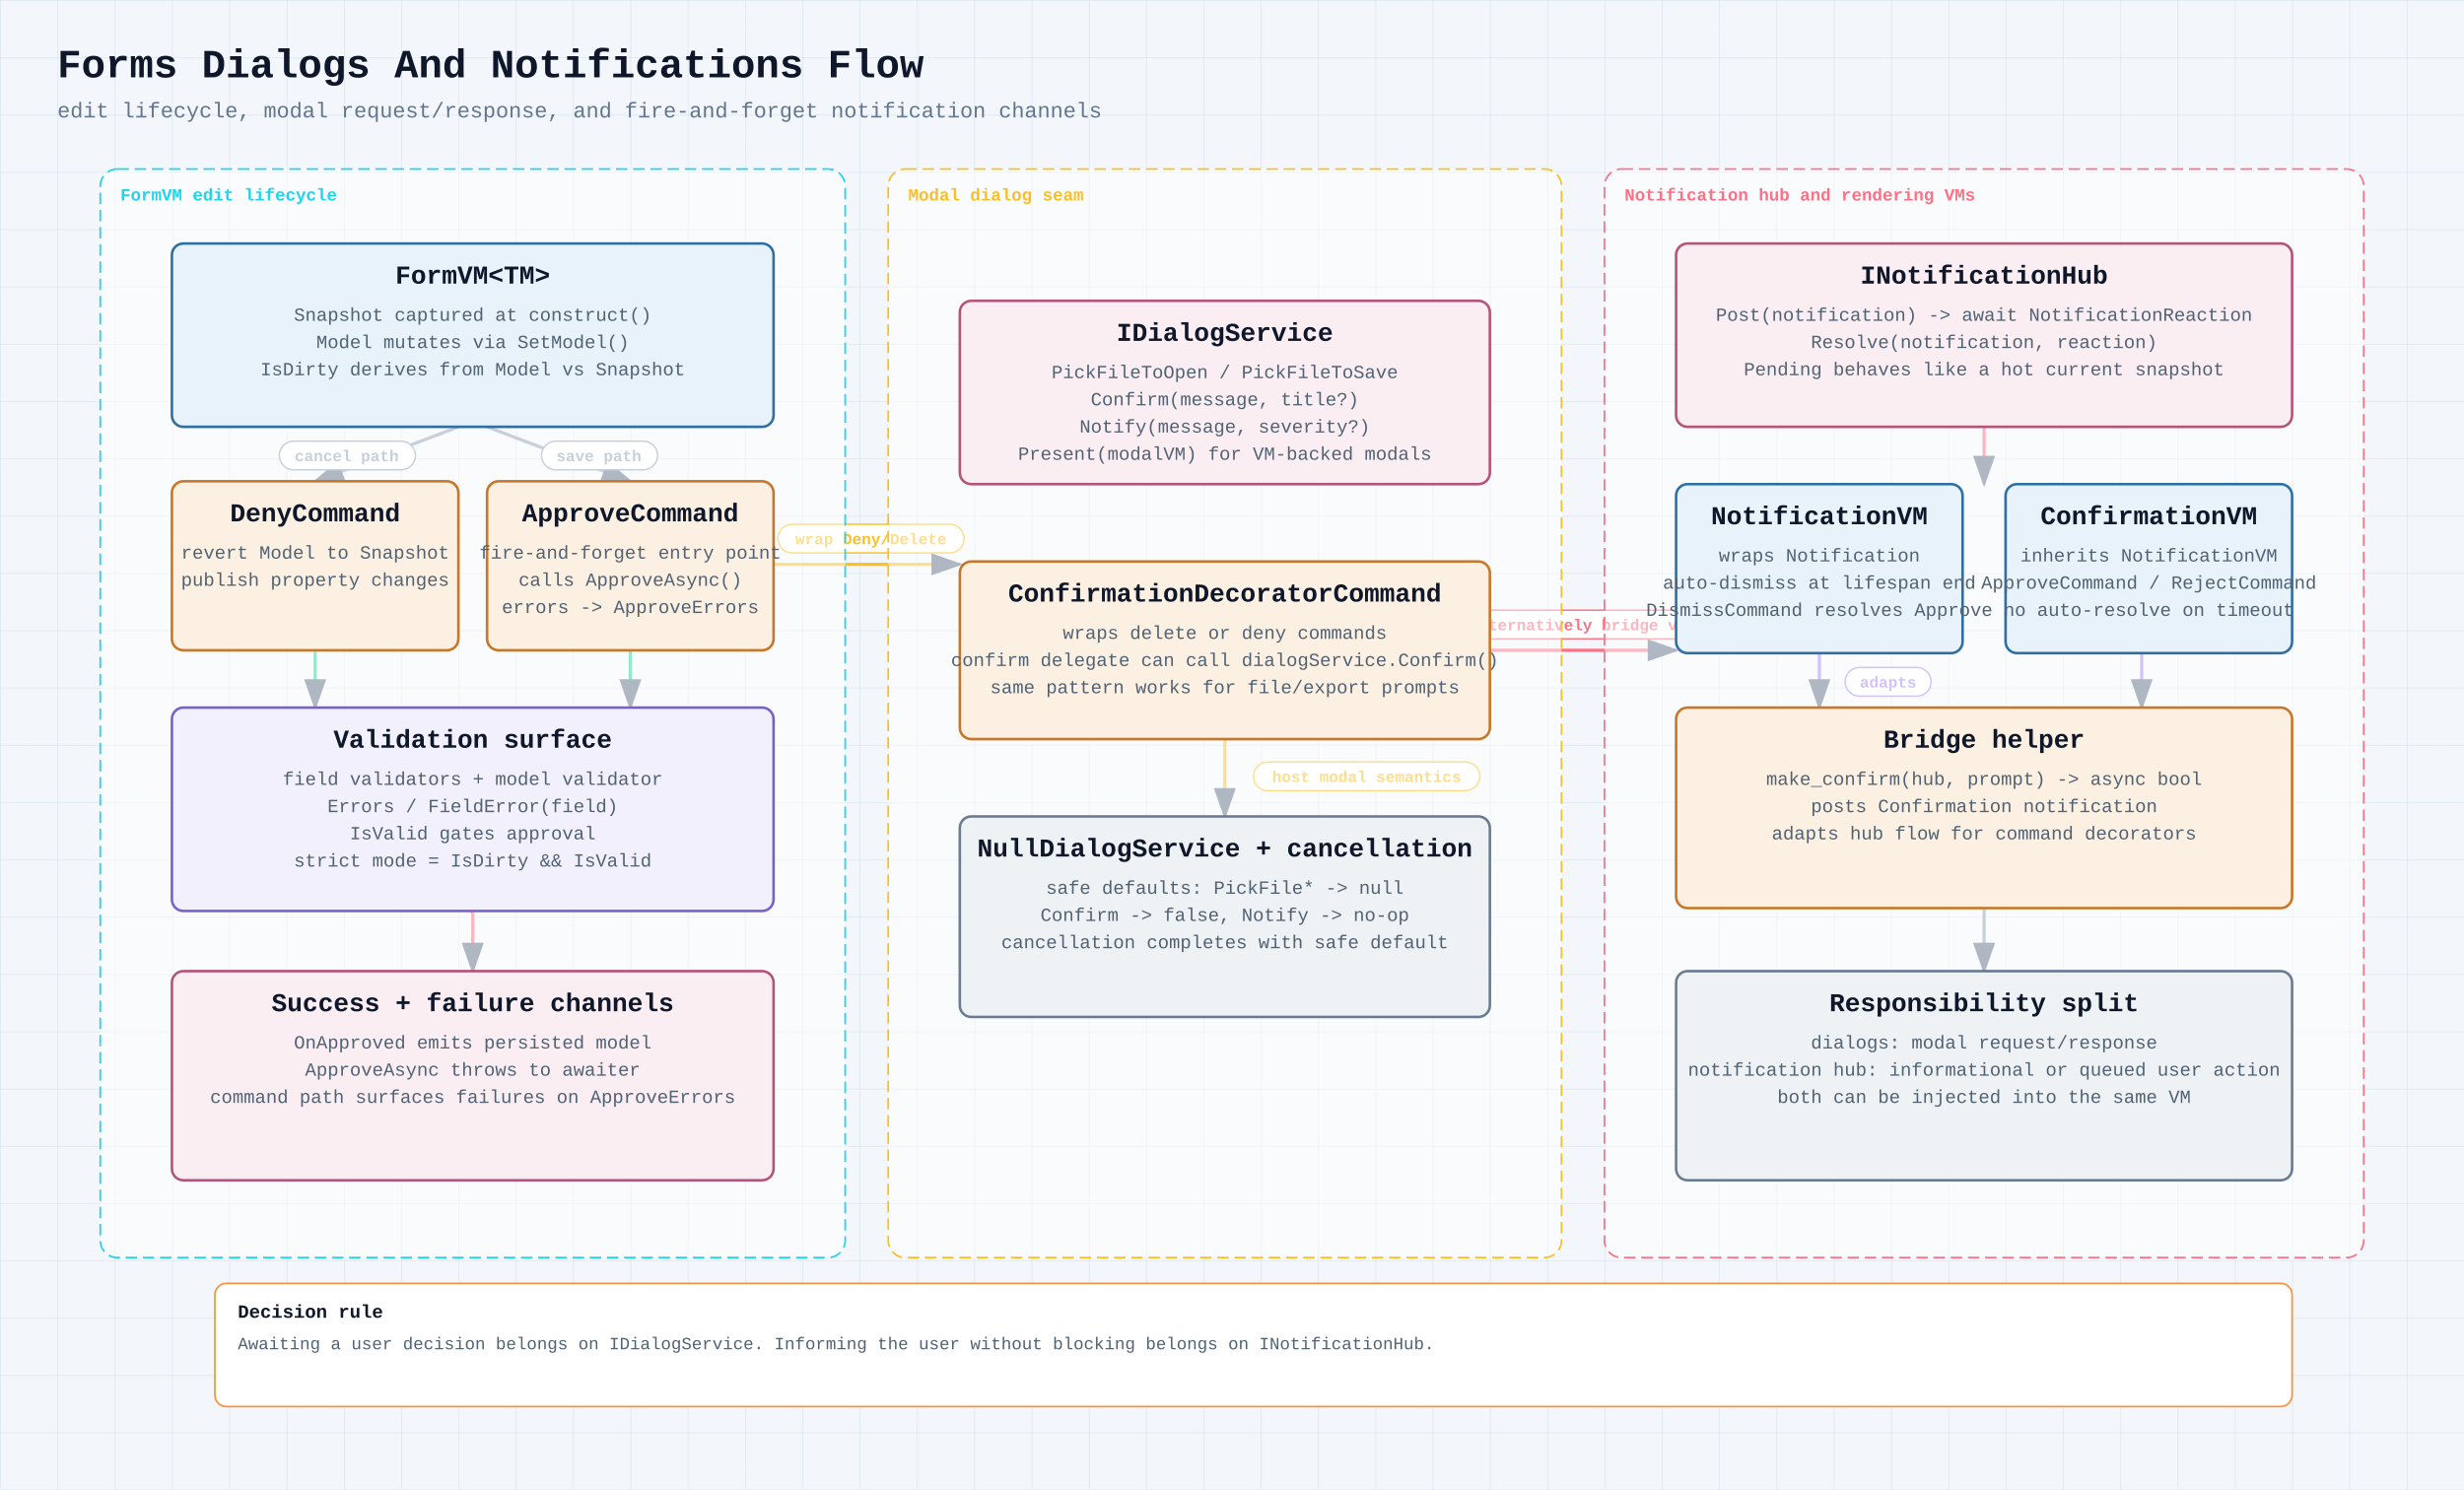
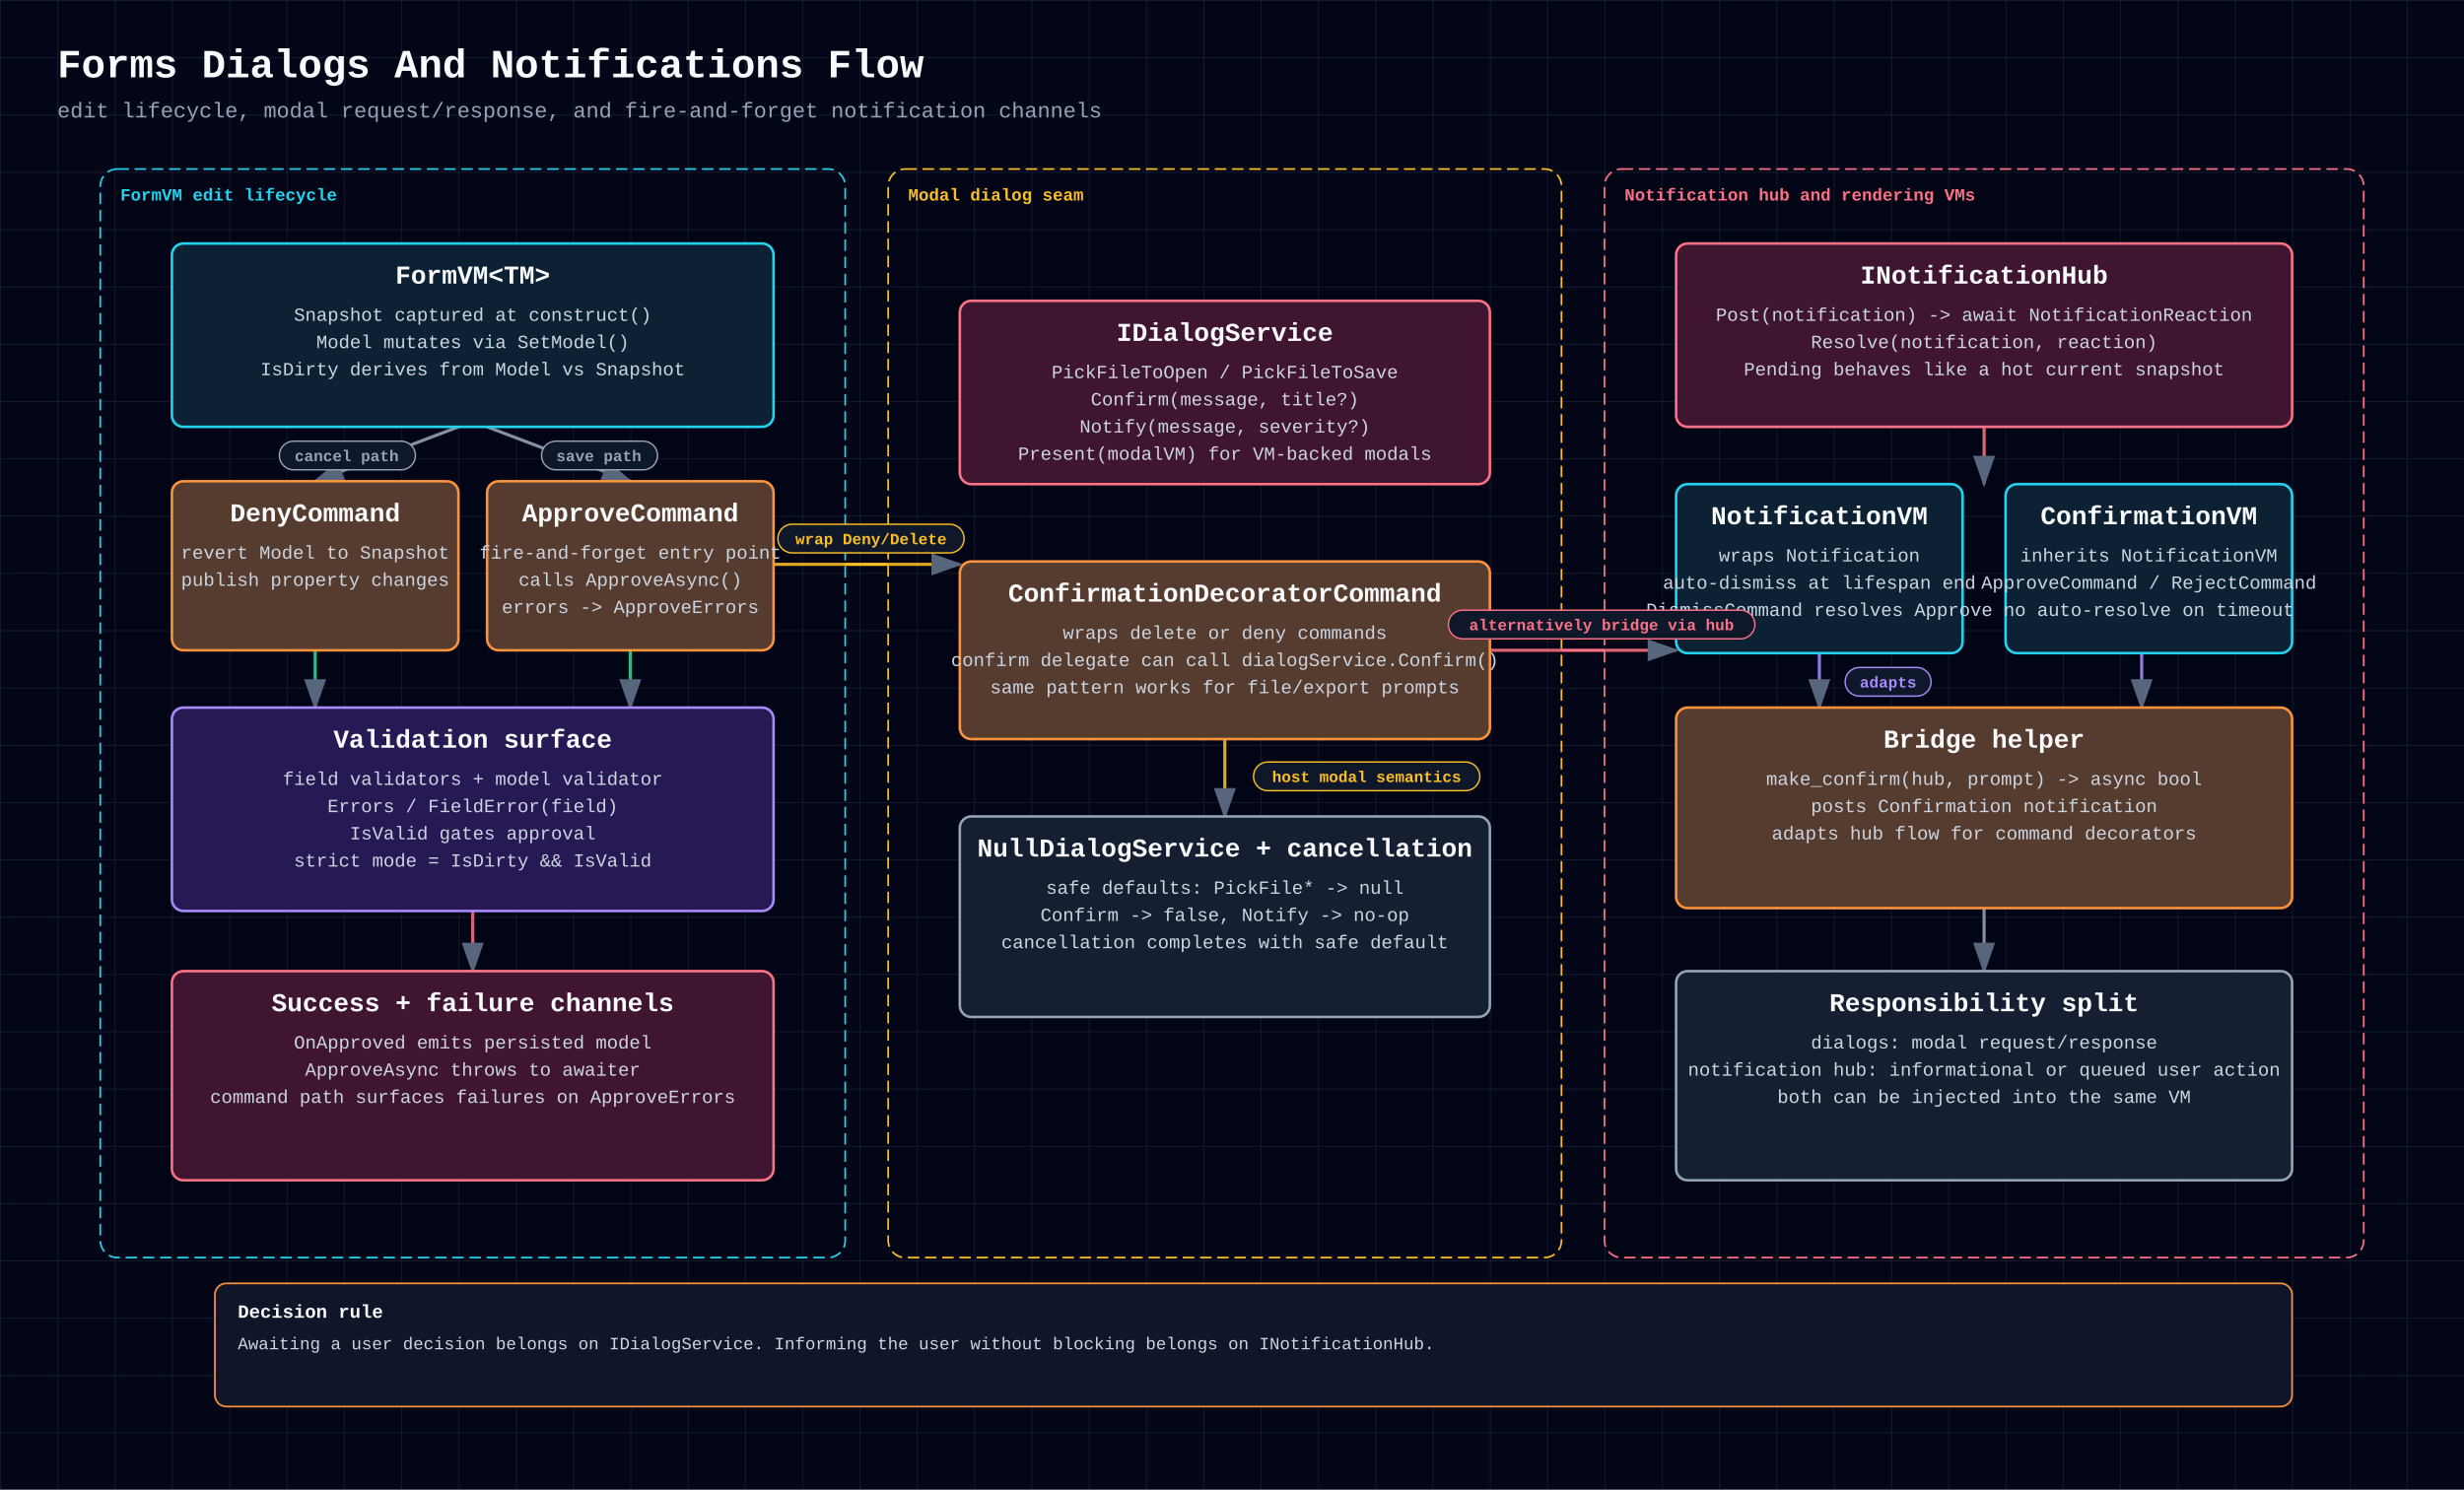
- <svg xmlns="http://www.w3.org/2000/svg" width="1720" height="1040" viewBox="0 0 1720 1040" style="font-family: ui-monospace, SFMono-Regular, Menlo, Monaco, Consolas, 'Liberation Mono', 'Courier New', monospace;">
+ <svg xmlns="http://www.w3.org/2000/svg" width="1720" height="1040" viewBox="0 0 1720 1040" style="font-family: 'JetBrains Mono', ui-monospace, SFMono-Regular, Menlo, Monaco, Consolas, 'Liberation Mono', 'Courier New', monospace;">
  <defs>
    <style>
-       text { font-family: ui-monospace, SFMono-Regular, Menlo, Monaco, Consolas, 'Liberation Mono', 'Courier New', monospace; }
+       text { font-family: 'JetBrains Mono', ui-monospace, SFMono-Regular, Menlo, Monaco, Consolas, 'Liberation Mono', 'Courier New', monospace; }
    </style>
    <pattern id="grid" width="40" height="40" patternUnits="userSpaceOnUse">
-       <path d="M 40 0 L 0 0 0 40" fill="none" stroke="#d7e1ec" stroke-width="0.8" />
+       <path d="M 40 0 L 0 0 0 40" fill="none" stroke="#1e293b" stroke-width="0.8" />
    </pattern>
    <marker id="arrowhead" markerWidth="10" markerHeight="7" refX="9" refY="3.5" orient="auto">
      <polygon points="0 0, 10 3.5, 0 7" fill="#64748b" />
    </marker>
  </defs>
-   <rect width="100%" height="100%" fill="#f3f7fb" />
+   <rect width="100%" height="100%" fill="#020617" />
  <rect width="100%" height="100%" fill="url(#grid)" />
-   <text x="40" y="54" fill="#0f172a" font-size="28" font-weight="700" text-anchor="start">Forms Dialogs And Notifications Flow</text>
-   <text x="40" y="82" fill="#64748b" font-size="15" font-weight="400" text-anchor="start">edit lifecycle, modal request/response, and fire-and-forget notification channels</text>
+   <text x="40" y="54" fill="#f8fafc" font-size="28" font-weight="700" text-anchor="start">Forms Dialogs And Notifications Flow</text>
+   <text x="40" y="82" fill="#94a3b8" font-size="15" font-weight="400" text-anchor="start">edit lifecycle, modal request/response, and fire-and-forget notification channels</text>
  <polyline points="320,298 220,336" fill="none" stroke="#94a3b8" stroke-width="2.2" marker-end="url(#arrowhead)" />
-   <rect x="195" y="308" width="95" height="20" rx="10" fill="#ffffff" stroke="#94a3b8" stroke-width="1" />
-   <text x="242" y="322" fill="#94a3b8" font-size="11" font-weight="700" text-anchor="middle">cancel path</text>
  <polyline points="340,298 440,336" fill="none" stroke="#94a3b8" stroke-width="2.2" marker-end="url(#arrowhead)" />
-   <rect x="378" y="308" width="81" height="20" rx="10" fill="#ffffff" stroke="#94a3b8" stroke-width="1" />
-   <text x="418" y="322" fill="#94a3b8" font-size="11" font-weight="700" text-anchor="middle">save path</text>
  <polyline points="220,454 220,494" fill="none" stroke="#34d399" stroke-width="2.2" marker-end="url(#arrowhead)" />
  <polyline points="440,454 440,494" fill="none" stroke="#34d399" stroke-width="2.2" marker-end="url(#arrowhead)" />
  <polyline points="330,636 330,678" fill="none" stroke="#fb7185" stroke-width="2.2" marker-end="url(#arrowhead)" />
  <polyline points="540,394 670,394" fill="none" stroke="#fbbf24" stroke-width="2.2" marker-end="url(#arrowhead)" />
-   <rect x="543" y="366" width="130" height="20" rx="10" fill="#ffffff" stroke="#fbbf24" stroke-width="1" />
-   <text x="608" y="380" fill="#fbbf24" font-size="11" font-weight="700" text-anchor="middle">wrap Deny/Delete</text>
  <polyline points="855,516 855,570" fill="none" stroke="#fbbf24" stroke-width="2.2" marker-end="url(#arrowhead)" />
-   <rect x="875" y="532" width="158" height="20" rx="10" fill="#ffffff" stroke="#fbbf24" stroke-width="1" />
-   <text x="954" y="546" fill="#fbbf24" font-size="11" font-weight="700" text-anchor="middle">host modal semantics</text>
  <polyline points="1040,454 1170,454" fill="none" stroke="#fb7185" stroke-width="2.2" marker-end="url(#arrowhead)" />
-   <rect x="1011" y="426" width="214" height="20" rx="10" fill="#ffffff" stroke="#fb7185" stroke-width="1" />
-   <text x="1118" y="440" fill="#fb7185" font-size="11" font-weight="700" text-anchor="middle">alternatively bridge via hub</text>
  <polyline points="1385,298 1385,338" fill="none" stroke="#fb7185" stroke-width="2.2" marker-end="url(#arrowhead)" />
  <polyline points="1270,456 1270,494" fill="none" stroke="#a78bfa" stroke-width="2.2" marker-end="url(#arrowhead)" />
-   <rect x="1288" y="466" width="60" height="20" rx="10" fill="#ffffff" stroke="#a78bfa" stroke-width="1" />
-   <text x="1318" y="480" fill="#a78bfa" font-size="11" font-weight="700" text-anchor="middle">adapts</text>
  <polyline points="1495,456 1495,494" fill="none" stroke="#a78bfa" stroke-width="2.2" marker-end="url(#arrowhead)" />
  <polyline points="1385,634 1385,678" fill="none" stroke="#94a3b8" stroke-width="2.2" marker-end="url(#arrowhead)" />
-   <rect x="70" y="118" width="520" height="760" rx="12" fill="rgba(255, 255, 255, 0.48)" stroke="#22d3ee" stroke-width="1.2" stroke-dasharray="8 4" />
+   <rect x="70" y="118" width="520" height="760" rx="12" fill="rgba(2, 6, 23, 0.12)" stroke="#22d3ee" stroke-width="1.2" stroke-dasharray="8 4" />
  <text x="84" y="140" fill="#22d3ee" font-size="12" font-weight="700" text-anchor="start">FormVM edit lifecycle</text>
-   <rect x="620" y="118" width="470" height="760" rx="12" fill="rgba(255, 255, 255, 0.48)" stroke="#fbbf24" stroke-width="1.2" stroke-dasharray="8 4" />
+   <rect x="620" y="118" width="470" height="760" rx="12" fill="rgba(2, 6, 23, 0.12)" stroke="#fbbf24" stroke-width="1.2" stroke-dasharray="8 4" />
  <text x="634" y="140" fill="#fbbf24" font-size="12" font-weight="700" text-anchor="start">Modal dialog seam</text>
-   <rect x="1120" y="118" width="530" height="760" rx="12" fill="rgba(255, 255, 255, 0.48)" stroke="#fb7185" stroke-width="1.2" stroke-dasharray="8 4" />
+   <rect x="1120" y="118" width="530" height="760" rx="12" fill="rgba(2, 6, 23, 0.12)" stroke="#fb7185" stroke-width="1.2" stroke-dasharray="8 4" />
  <text x="1134" y="140" fill="#fb7185" font-size="12" font-weight="700" text-anchor="start">Notification hub and rendering VMs</text>
-   <rect x="120" y="170" width="420" height="128" rx="8" fill="#ffffff" />
-   <rect x="120" y="170" width="420" height="128" rx="8" fill="rgba(102, 170, 226, 0.16)" stroke="#2f6fa3" stroke-width="1.8" />
-   <text x="330" y="198" fill="#0f172a" font-size="18" font-weight="700" text-anchor="middle">FormVM&lt;TM&gt;</text>
-   <text x="330" y="224" fill="#516273" font-size="13" font-weight="400" text-anchor="middle">Snapshot captured at construct()</text>
-   <text x="330" y="243" fill="#516273" font-size="13" font-weight="400" text-anchor="middle">Model mutates via SetModel()</text>
-   <text x="330" y="262" fill="#516273" font-size="13" font-weight="400" text-anchor="middle">IsDirty derives from Model vs Snapshot</text>
-   <rect x="120" y="336" width="200" height="118" rx="8" fill="#ffffff" />
-   <rect x="120" y="336" width="200" height="118" rx="8" fill="rgba(239, 174, 104, 0.18)" stroke="#c77729" stroke-width="1.8" />
-   <text x="220" y="364" fill="#0f172a" font-size="18" font-weight="700" text-anchor="middle">DenyCommand</text>
-   <text x="220" y="390" fill="#516273" font-size="13" font-weight="400" text-anchor="middle">revert Model to Snapshot</text>
-   <text x="220" y="409" fill="#516273" font-size="13" font-weight="400" text-anchor="middle">publish property changes</text>
-   <rect x="340" y="336" width="200" height="118" rx="8" fill="#ffffff" />
-   <rect x="340" y="336" width="200" height="118" rx="8" fill="rgba(239, 174, 104, 0.18)" stroke="#c77729" stroke-width="1.8" />
-   <text x="440" y="364" fill="#0f172a" font-size="18" font-weight="700" text-anchor="middle">ApproveCommand</text>
-   <text x="440" y="390" fill="#516273" font-size="13" font-weight="400" text-anchor="middle">fire-and-forget entry point</text>
-   <text x="440" y="409" fill="#516273" font-size="13" font-weight="400" text-anchor="middle">calls ApproveAsync()</text>
-   <text x="440" y="428" fill="#516273" font-size="13" font-weight="400" text-anchor="middle">errors -&gt; ApproveErrors</text>
-   <rect x="120" y="494" width="420" height="142" rx="8" fill="#ffffff" />
-   <rect x="120" y="494" width="420" height="142" rx="8" fill="rgba(174, 161, 231, 0.16)" stroke="#7862c9" stroke-width="1.8" />
-   <text x="330" y="522" fill="#0f172a" font-size="18" font-weight="700" text-anchor="middle">Validation surface</text>
-   <text x="330" y="548" fill="#516273" font-size="13" font-weight="400" text-anchor="middle">field validators + model validator</text>
-   <text x="330" y="567" fill="#516273" font-size="13" font-weight="400" text-anchor="middle">Errors / FieldError(field)</text>
-   <text x="330" y="586" fill="#516273" font-size="13" font-weight="400" text-anchor="middle">IsValid gates approval</text>
-   <text x="330" y="605" fill="#516273" font-size="13" font-weight="400" text-anchor="middle">strict mode = IsDirty &amp;&amp; IsValid</text>
-   <rect x="120" y="678" width="420" height="146" rx="8" fill="#ffffff" />
-   <rect x="120" y="678" width="420" height="146" rx="8" fill="rgba(220, 145, 179, 0.16)" stroke="#b55479" stroke-width="1.8" />
-   <text x="330" y="706" fill="#0f172a" font-size="18" font-weight="700" text-anchor="middle">Success + failure channels</text>
-   <text x="330" y="732" fill="#516273" font-size="13" font-weight="400" text-anchor="middle">OnApproved emits persisted model</text>
-   <text x="330" y="751" fill="#516273" font-size="13" font-weight="400" text-anchor="middle">ApproveAsync throws to awaiter</text>
-   <text x="330" y="770" fill="#516273" font-size="13" font-weight="400" text-anchor="middle">command path surfaces failures on ApproveErrors</text>
-   <rect x="670" y="210" width="370" height="128" rx="8" fill="#ffffff" />
-   <rect x="670" y="210" width="370" height="128" rx="8" fill="rgba(220, 145, 179, 0.16)" stroke="#b55479" stroke-width="1.8" />
-   <text x="855" y="238" fill="#0f172a" font-size="18" font-weight="700" text-anchor="middle">IDialogService</text>
-   <text x="855" y="264" fill="#516273" font-size="13" font-weight="400" text-anchor="middle">PickFileToOpen / PickFileToSave</text>
-   <text x="855" y="283" fill="#516273" font-size="13" font-weight="400" text-anchor="middle">Confirm(message, title?)</text>
-   <text x="855" y="302" fill="#516273" font-size="13" font-weight="400" text-anchor="middle">Notify(message, severity?)</text>
-   <text x="855" y="321" fill="#516273" font-size="13" font-weight="400" text-anchor="middle">Present(modalVM) for VM-backed modals</text>
-   <rect x="670" y="392" width="370" height="124" rx="8" fill="#ffffff" />
-   <rect x="670" y="392" width="370" height="124" rx="8" fill="rgba(239, 174, 104, 0.18)" stroke="#c77729" stroke-width="1.8" />
-   <text x="855" y="420" fill="#0f172a" font-size="18" font-weight="700" text-anchor="middle">ConfirmationDecoratorCommand</text>
-   <text x="855" y="446" fill="#516273" font-size="13" font-weight="400" text-anchor="middle">wraps delete or deny commands</text>
-   <text x="855" y="465" fill="#516273" font-size="13" font-weight="400" text-anchor="middle">confirm delegate can call dialogService.Confirm()</text>
-   <text x="855" y="484" fill="#516273" font-size="13" font-weight="400" text-anchor="middle">same pattern works for file/export prompts</text>
-   <rect x="670" y="570" width="370" height="140" rx="8" fill="#ffffff" />
-   <rect x="670" y="570" width="370" height="140" rx="8" fill="rgba(170, 184, 201, 0.18)" stroke="#6a7c91" stroke-width="1.8" />
-   <text x="855" y="598" fill="#0f172a" font-size="18" font-weight="700" text-anchor="middle">NullDialogService + cancellation</text>
-   <text x="855" y="624" fill="#516273" font-size="13" font-weight="400" text-anchor="middle">safe defaults: PickFile* -&gt; null</text>
-   <text x="855" y="643" fill="#516273" font-size="13" font-weight="400" text-anchor="middle">Confirm -&gt; false, Notify -&gt; no-op</text>
-   <text x="855" y="662" fill="#516273" font-size="13" font-weight="400" text-anchor="middle">cancellation completes with safe default</text>
-   <rect x="1170" y="170" width="430" height="128" rx="8" fill="#ffffff" />
-   <rect x="1170" y="170" width="430" height="128" rx="8" fill="rgba(220, 145, 179, 0.16)" stroke="#b55479" stroke-width="1.8" />
-   <text x="1385" y="198" fill="#0f172a" font-size="18" font-weight="700" text-anchor="middle">INotificationHub</text>
-   <text x="1385" y="224" fill="#516273" font-size="13" font-weight="400" text-anchor="middle">Post(notification) -&gt; await NotificationReaction</text>
-   <text x="1385" y="243" fill="#516273" font-size="13" font-weight="400" text-anchor="middle">Resolve(notification, reaction)</text>
-   <text x="1385" y="262" fill="#516273" font-size="13" font-weight="400" text-anchor="middle">Pending behaves like a hot current snapshot</text>
-   <rect x="1170" y="338" width="200" height="118" rx="8" fill="#ffffff" />
-   <rect x="1170" y="338" width="200" height="118" rx="8" fill="rgba(102, 170, 226, 0.16)" stroke="#2f6fa3" stroke-width="1.8" />
-   <text x="1270" y="366" fill="#0f172a" font-size="18" font-weight="700" text-anchor="middle">NotificationVM</text>
-   <text x="1270" y="392" fill="#516273" font-size="13" font-weight="400" text-anchor="middle">wraps Notification</text>
-   <text x="1270" y="411" fill="#516273" font-size="13" font-weight="400" text-anchor="middle">auto-dismiss at lifespan end</text>
-   <text x="1270" y="430" fill="#516273" font-size="13" font-weight="400" text-anchor="middle">DismissCommand resolves Approve</text>
-   <rect x="1400" y="338" width="200" height="118" rx="8" fill="#ffffff" />
-   <rect x="1400" y="338" width="200" height="118" rx="8" fill="rgba(102, 170, 226, 0.16)" stroke="#2f6fa3" stroke-width="1.8" />
-   <text x="1500" y="366" fill="#0f172a" font-size="18" font-weight="700" text-anchor="middle">ConfirmationVM</text>
-   <text x="1500" y="392" fill="#516273" font-size="13" font-weight="400" text-anchor="middle">inherits NotificationVM</text>
-   <text x="1500" y="411" fill="#516273" font-size="13" font-weight="400" text-anchor="middle">ApproveCommand / RejectCommand</text>
-   <text x="1500" y="430" fill="#516273" font-size="13" font-weight="400" text-anchor="middle">no auto-resolve on timeout</text>
-   <rect x="1170" y="494" width="430" height="140" rx="8" fill="#ffffff" />
-   <rect x="1170" y="494" width="430" height="140" rx="8" fill="rgba(239, 174, 104, 0.18)" stroke="#c77729" stroke-width="1.8" />
-   <text x="1385" y="522" fill="#0f172a" font-size="18" font-weight="700" text-anchor="middle">Bridge helper</text>
-   <text x="1385" y="548" fill="#516273" font-size="13" font-weight="400" text-anchor="middle">make_confirm(hub, prompt) -&gt; async bool</text>
-   <text x="1385" y="567" fill="#516273" font-size="13" font-weight="400" text-anchor="middle">posts Confirmation notification</text>
-   <text x="1385" y="586" fill="#516273" font-size="13" font-weight="400" text-anchor="middle">adapts hub flow for command decorators</text>
-   <rect x="1170" y="678" width="430" height="146" rx="8" fill="#ffffff" />
-   <rect x="1170" y="678" width="430" height="146" rx="8" fill="rgba(170, 184, 201, 0.18)" stroke="#6a7c91" stroke-width="1.8" />
-   <text x="1385" y="706" fill="#0f172a" font-size="18" font-weight="700" text-anchor="middle">Responsibility split</text>
-   <text x="1385" y="732" fill="#516273" font-size="13" font-weight="400" text-anchor="middle">dialogs: modal request/response</text>
-   <text x="1385" y="751" fill="#516273" font-size="13" font-weight="400" text-anchor="middle">notification hub: informational or queued user action</text>
-   <text x="1385" y="770" fill="#516273" font-size="13" font-weight="400" text-anchor="middle">both can be injected into the same VM</text>
-   <rect x="150" y="896" width="1450" height="86" rx="8" fill="#f8fbff" />
-   <rect x="150" y="896" width="1450" height="86" rx="8" fill="rgba(255, 255, 255, 0.94)" stroke="#fb923c" stroke-width="1.2" />
-   <text x="166" y="920" fill="#0f172a" font-size="13" font-weight="700" text-anchor="start">Decision rule</text>
-   <text x="166" y="942" fill="#516273" font-size="12" font-weight="400" text-anchor="start">Awaiting a user decision belongs on IDialogService. Informing the user without blocking belongs on INotificationHub.</text>
+   <rect x="120" y="170" width="420" height="128" rx="8" fill="#0f172a" />
+   <rect x="120" y="170" width="420" height="128" rx="8" fill="rgba(8, 51, 68, 0.4)" stroke="#22d3ee" stroke-width="1.8" />
+   <text x="330" y="198" fill="#f8fafc" font-size="18" font-weight="700" text-anchor="middle">FormVM&lt;TM&gt;</text>
+   <text x="330" y="224" fill="#cbd5e1" font-size="13" font-weight="400" text-anchor="middle">Snapshot captured at construct()</text>
+   <text x="330" y="243" fill="#cbd5e1" font-size="13" font-weight="400" text-anchor="middle">Model mutates via SetModel()</text>
+   <text x="330" y="262" fill="#cbd5e1" font-size="13" font-weight="400" text-anchor="middle">IsDirty derives from Model vs Snapshot</text>
+   <rect x="120" y="336" width="200" height="118" rx="8" fill="#0f172a" />
+   <rect x="120" y="336" width="200" height="118" rx="8" fill="rgba(251, 146, 60, 0.3)" stroke="#fb923c" stroke-width="1.8" />
+   <text x="220" y="364" fill="#f8fafc" font-size="18" font-weight="700" text-anchor="middle">DenyCommand</text>
+   <text x="220" y="390" fill="#cbd5e1" font-size="13" font-weight="400" text-anchor="middle">revert Model to Snapshot</text>
+   <text x="220" y="409" fill="#cbd5e1" font-size="13" font-weight="400" text-anchor="middle">publish property changes</text>
+   <rect x="340" y="336" width="200" height="118" rx="8" fill="#0f172a" />
+   <rect x="340" y="336" width="200" height="118" rx="8" fill="rgba(251, 146, 60, 0.3)" stroke="#fb923c" stroke-width="1.8" />
+   <text x="440" y="364" fill="#f8fafc" font-size="18" font-weight="700" text-anchor="middle">ApproveCommand</text>
+   <text x="440" y="390" fill="#cbd5e1" font-size="13" font-weight="400" text-anchor="middle">fire-and-forget entry point</text>
+   <text x="440" y="409" fill="#cbd5e1" font-size="13" font-weight="400" text-anchor="middle">calls ApproveAsync()</text>
+   <text x="440" y="428" fill="#cbd5e1" font-size="13" font-weight="400" text-anchor="middle">errors -&gt; ApproveErrors</text>
+   <rect x="120" y="494" width="420" height="142" rx="8" fill="#0f172a" />
+   <rect x="120" y="494" width="420" height="142" rx="8" fill="rgba(76, 29, 149, 0.4)" stroke="#a78bfa" stroke-width="1.8" />
+   <text x="330" y="522" fill="#f8fafc" font-size="18" font-weight="700" text-anchor="middle">Validation surface</text>
+   <text x="330" y="548" fill="#cbd5e1" font-size="13" font-weight="400" text-anchor="middle">field validators + model validator</text>
+   <text x="330" y="567" fill="#cbd5e1" font-size="13" font-weight="400" text-anchor="middle">Errors / FieldError(field)</text>
+   <text x="330" y="586" fill="#cbd5e1" font-size="13" font-weight="400" text-anchor="middle">IsValid gates approval</text>
+   <text x="330" y="605" fill="#cbd5e1" font-size="13" font-weight="400" text-anchor="middle">strict mode = IsDirty &amp;&amp; IsValid</text>
+   <rect x="120" y="678" width="420" height="146" rx="8" fill="#0f172a" />
+   <rect x="120" y="678" width="420" height="146" rx="8" fill="rgba(136, 19, 55, 0.4)" stroke="#fb7185" stroke-width="1.8" />
+   <text x="330" y="706" fill="#f8fafc" font-size="18" font-weight="700" text-anchor="middle">Success + failure channels</text>
+   <text x="330" y="732" fill="#cbd5e1" font-size="13" font-weight="400" text-anchor="middle">OnApproved emits persisted model</text>
+   <text x="330" y="751" fill="#cbd5e1" font-size="13" font-weight="400" text-anchor="middle">ApproveAsync throws to awaiter</text>
+   <text x="330" y="770" fill="#cbd5e1" font-size="13" font-weight="400" text-anchor="middle">command path surfaces failures on ApproveErrors</text>
+   <rect x="670" y="210" width="370" height="128" rx="8" fill="#0f172a" />
+   <rect x="670" y="210" width="370" height="128" rx="8" fill="rgba(136, 19, 55, 0.4)" stroke="#fb7185" stroke-width="1.8" />
+   <text x="855" y="238" fill="#f8fafc" font-size="18" font-weight="700" text-anchor="middle">IDialogService</text>
+   <text x="855" y="264" fill="#cbd5e1" font-size="13" font-weight="400" text-anchor="middle">PickFileToOpen / PickFileToSave</text>
+   <text x="855" y="283" fill="#cbd5e1" font-size="13" font-weight="400" text-anchor="middle">Confirm(message, title?)</text>
+   <text x="855" y="302" fill="#cbd5e1" font-size="13" font-weight="400" text-anchor="middle">Notify(message, severity?)</text>
+   <text x="855" y="321" fill="#cbd5e1" font-size="13" font-weight="400" text-anchor="middle">Present(modalVM) for VM-backed modals</text>
+   <rect x="670" y="392" width="370" height="124" rx="8" fill="#0f172a" />
+   <rect x="670" y="392" width="370" height="124" rx="8" fill="rgba(251, 146, 60, 0.3)" stroke="#fb923c" stroke-width="1.8" />
+   <text x="855" y="420" fill="#f8fafc" font-size="18" font-weight="700" text-anchor="middle">ConfirmationDecoratorCommand</text>
+   <text x="855" y="446" fill="#cbd5e1" font-size="13" font-weight="400" text-anchor="middle">wraps delete or deny commands</text>
+   <text x="855" y="465" fill="#cbd5e1" font-size="13" font-weight="400" text-anchor="middle">confirm delegate can call dialogService.Confirm()</text>
+   <text x="855" y="484" fill="#cbd5e1" font-size="13" font-weight="400" text-anchor="middle">same pattern works for file/export prompts</text>
+   <rect x="670" y="570" width="370" height="140" rx="8" fill="#0f172a" />
+   <rect x="670" y="570" width="370" height="140" rx="8" fill="rgba(30, 41, 59, 0.5)" stroke="#94a3b8" stroke-width="1.8" />
+   <text x="855" y="598" fill="#f8fafc" font-size="18" font-weight="700" text-anchor="middle">NullDialogService + cancellation</text>
+   <text x="855" y="624" fill="#cbd5e1" font-size="13" font-weight="400" text-anchor="middle">safe defaults: PickFile* -&gt; null</text>
+   <text x="855" y="643" fill="#cbd5e1" font-size="13" font-weight="400" text-anchor="middle">Confirm -&gt; false, Notify -&gt; no-op</text>
+   <text x="855" y="662" fill="#cbd5e1" font-size="13" font-weight="400" text-anchor="middle">cancellation completes with safe default</text>
+   <rect x="1170" y="170" width="430" height="128" rx="8" fill="#0f172a" />
+   <rect x="1170" y="170" width="430" height="128" rx="8" fill="rgba(136, 19, 55, 0.4)" stroke="#fb7185" stroke-width="1.8" />
+   <text x="1385" y="198" fill="#f8fafc" font-size="18" font-weight="700" text-anchor="middle">INotificationHub</text>
+   <text x="1385" y="224" fill="#cbd5e1" font-size="13" font-weight="400" text-anchor="middle">Post(notification) -&gt; await NotificationReaction</text>
+   <text x="1385" y="243" fill="#cbd5e1" font-size="13" font-weight="400" text-anchor="middle">Resolve(notification, reaction)</text>
+   <text x="1385" y="262" fill="#cbd5e1" font-size="13" font-weight="400" text-anchor="middle">Pending behaves like a hot current snapshot</text>
+   <rect x="1170" y="338" width="200" height="118" rx="8" fill="#0f172a" />
+   <rect x="1170" y="338" width="200" height="118" rx="8" fill="rgba(8, 51, 68, 0.4)" stroke="#22d3ee" stroke-width="1.8" />
+   <text x="1270" y="366" fill="#f8fafc" font-size="18" font-weight="700" text-anchor="middle">NotificationVM</text>
+   <text x="1270" y="392" fill="#cbd5e1" font-size="13" font-weight="400" text-anchor="middle">wraps Notification</text>
+   <text x="1270" y="411" fill="#cbd5e1" font-size="13" font-weight="400" text-anchor="middle">auto-dismiss at lifespan end</text>
+   <text x="1270" y="430" fill="#cbd5e1" font-size="13" font-weight="400" text-anchor="middle">DismissCommand resolves Approve</text>
+   <rect x="1400" y="338" width="200" height="118" rx="8" fill="#0f172a" />
+   <rect x="1400" y="338" width="200" height="118" rx="8" fill="rgba(8, 51, 68, 0.4)" stroke="#22d3ee" stroke-width="1.8" />
+   <text x="1500" y="366" fill="#f8fafc" font-size="18" font-weight="700" text-anchor="middle">ConfirmationVM</text>
+   <text x="1500" y="392" fill="#cbd5e1" font-size="13" font-weight="400" text-anchor="middle">inherits NotificationVM</text>
+   <text x="1500" y="411" fill="#cbd5e1" font-size="13" font-weight="400" text-anchor="middle">ApproveCommand / RejectCommand</text>
+   <text x="1500" y="430" fill="#cbd5e1" font-size="13" font-weight="400" text-anchor="middle">no auto-resolve on timeout</text>
+   <rect x="1170" y="494" width="430" height="140" rx="8" fill="#0f172a" />
+   <rect x="1170" y="494" width="430" height="140" rx="8" fill="rgba(251, 146, 60, 0.3)" stroke="#fb923c" stroke-width="1.8" />
+   <text x="1385" y="522" fill="#f8fafc" font-size="18" font-weight="700" text-anchor="middle">Bridge helper</text>
+   <text x="1385" y="548" fill="#cbd5e1" font-size="13" font-weight="400" text-anchor="middle">make_confirm(hub, prompt) -&gt; async bool</text>
+   <text x="1385" y="567" fill="#cbd5e1" font-size="13" font-weight="400" text-anchor="middle">posts Confirmation notification</text>
+   <text x="1385" y="586" fill="#cbd5e1" font-size="13" font-weight="400" text-anchor="middle">adapts hub flow for command decorators</text>
+   <rect x="1170" y="678" width="430" height="146" rx="8" fill="#0f172a" />
+   <rect x="1170" y="678" width="430" height="146" rx="8" fill="rgba(30, 41, 59, 0.5)" stroke="#94a3b8" stroke-width="1.8" />
+   <text x="1385" y="706" fill="#f8fafc" font-size="18" font-weight="700" text-anchor="middle">Responsibility split</text>
+   <text x="1385" y="732" fill="#cbd5e1" font-size="13" font-weight="400" text-anchor="middle">dialogs: modal request/response</text>
+   <text x="1385" y="751" fill="#cbd5e1" font-size="13" font-weight="400" text-anchor="middle">notification hub: informational or queued user action</text>
+   <text x="1385" y="770" fill="#cbd5e1" font-size="13" font-weight="400" text-anchor="middle">both can be injected into the same VM</text>
+   <rect x="150" y="896" width="1450" height="86" rx="8" fill="#0f172a" />
+   <rect x="150" y="896" width="1450" height="86" rx="8" fill="rgba(15, 23, 42, 0.94)" stroke="#fb923c" stroke-width="1.2" />
+   <text x="166" y="920" fill="#f8fafc" font-size="13" font-weight="700" text-anchor="start">Decision rule</text>
+   <text x="166" y="942" fill="#cbd5e1" font-size="12" font-weight="400" text-anchor="start">Awaiting a user decision belongs on IDialogService. Informing the user without blocking belongs on INotificationHub.</text>
+   <rect x="195" y="308" width="95" height="20" rx="10" fill="#0f172a" stroke="#94a3b8" stroke-width="1" />
+   <text x="242" y="322" fill="#94a3b8" font-size="11" font-weight="700" text-anchor="middle">cancel path</text>
+   <rect x="378" y="308" width="81" height="20" rx="10" fill="#0f172a" stroke="#94a3b8" stroke-width="1" />
+   <text x="418" y="322" fill="#94a3b8" font-size="11" font-weight="700" text-anchor="middle">save path</text>
+   <rect x="543" y="366" width="130" height="20" rx="10" fill="#0f172a" stroke="#fbbf24" stroke-width="1" />
+   <text x="608" y="380" fill="#fbbf24" font-size="11" font-weight="700" text-anchor="middle">wrap Deny/Delete</text>
+   <rect x="875" y="532" width="158" height="20" rx="10" fill="#0f172a" stroke="#fbbf24" stroke-width="1" />
+   <text x="954" y="546" fill="#fbbf24" font-size="11" font-weight="700" text-anchor="middle">host modal semantics</text>
+   <rect x="1011" y="426" width="214" height="20" rx="10" fill="#0f172a" stroke="#fb7185" stroke-width="1" />
+   <text x="1118" y="440" fill="#fb7185" font-size="11" font-weight="700" text-anchor="middle">alternatively bridge via hub</text>
+   <rect x="1288" y="466" width="60" height="20" rx="10" fill="#0f172a" stroke="#a78bfa" stroke-width="1" />
+   <text x="1318" y="480" fill="#a78bfa" font-size="11" font-weight="700" text-anchor="middle">adapts</text>
</svg>
